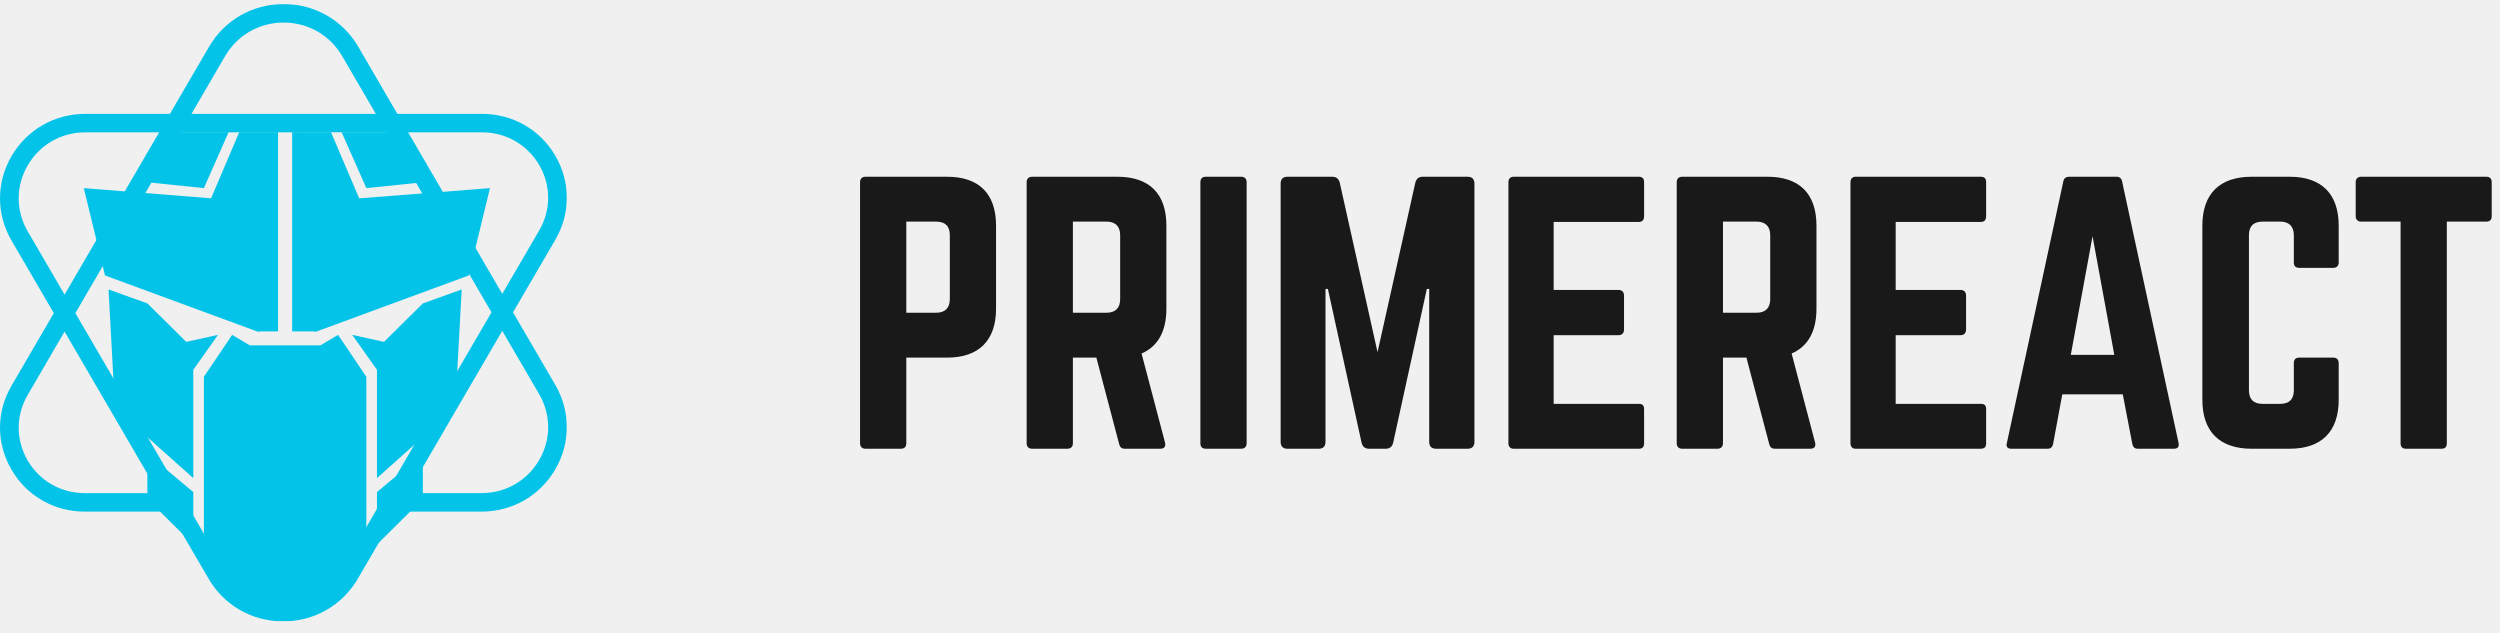
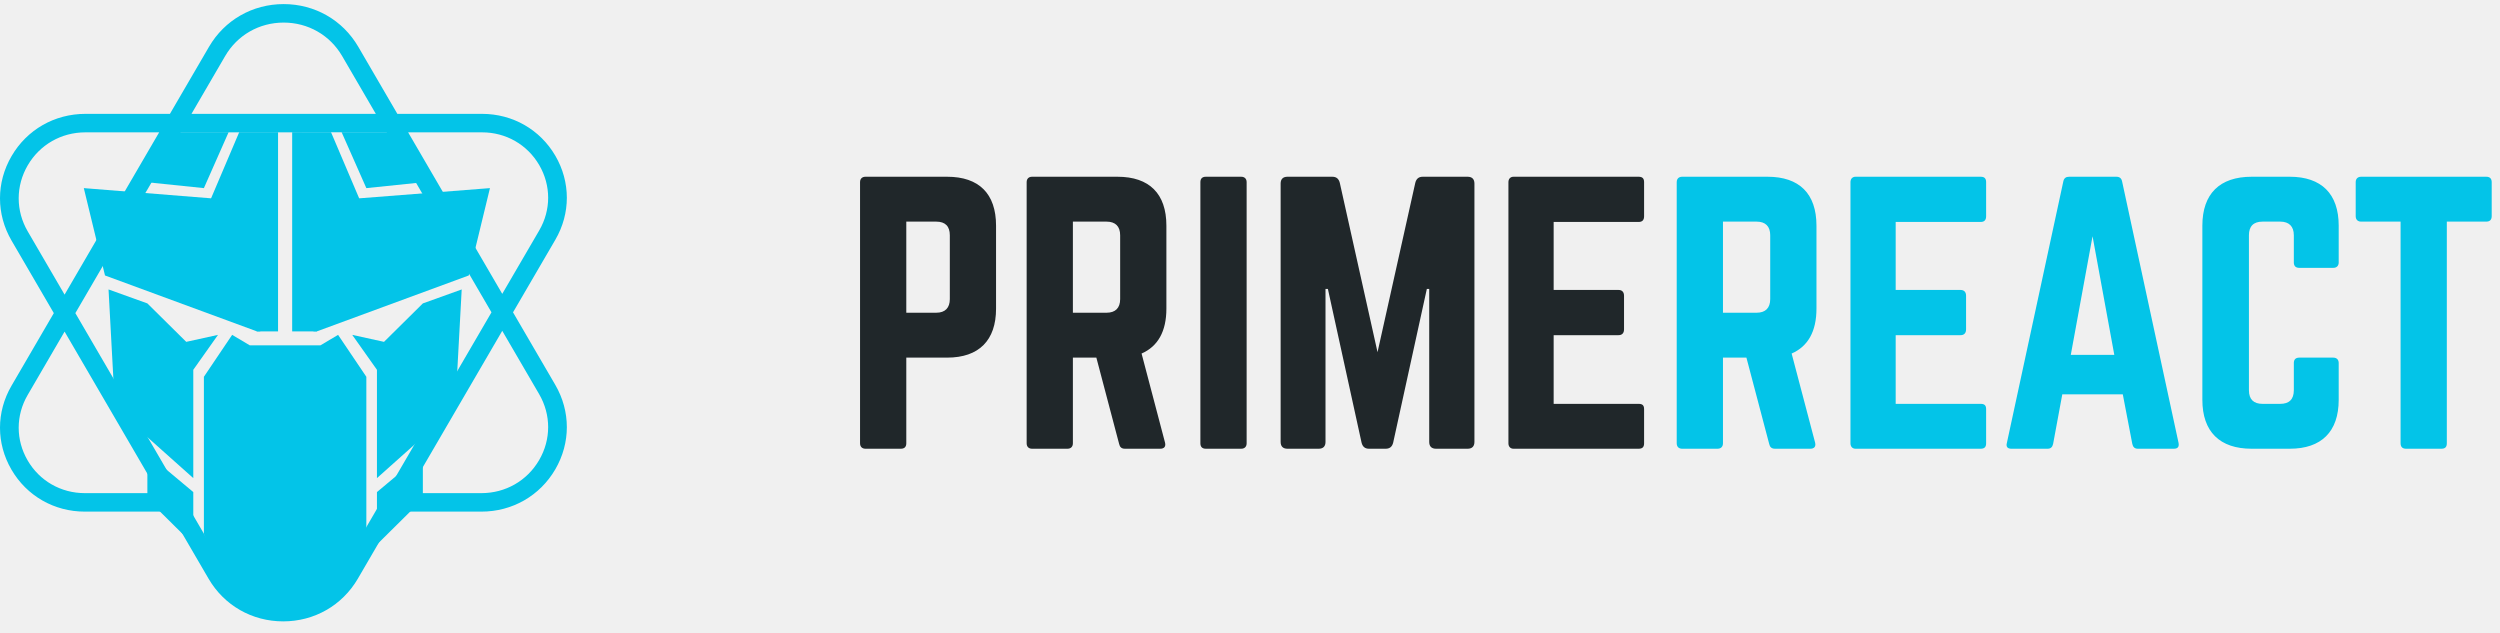
<svg xmlns="http://www.w3.org/2000/svg" width="162" height="41" viewBox="0 0 162 41" fill="none">
-   <mask id="mask0_2_321" style="mask-type:alpha" maskUnits="userSpaceOnUse" x="0" y="0" width="37" height="41">
-     <path fill-rule="evenodd" clip-rule="evenodd" d="M0 0.265H36.731V40.265H0V0.265Z" fill="white" />
-   </mask>
-   <g mask="url(#mask0_2_321)">
-     <path fill-rule="evenodd" clip-rule="evenodd" d="M35.988 15.532L33.244 20.24L35.982 24.939C36.981 26.654 36.981 28.701 35.982 30.415C34.983 32.129 33.194 33.153 31.196 33.153H25.72L23.188 37.499C22.178 39.231 20.37 40.265 18.351 40.265C16.332 40.265 14.524 39.231 13.515 37.499L10.982 33.153H5.495C3.512 33.153 1.736 32.137 0.744 30.435C-0.248 28.733 -0.248 26.701 0.744 24.999L3.487 20.29L0.749 15.591C-0.25 13.877 -0.25 11.83 0.749 10.116C1.748 8.401 3.537 7.378 5.535 7.378H11.011L13.544 3.032C14.553 1.3 16.362 0.265 18.38 0.265C20.399 0.265 22.207 1.3 23.217 3.032L25.749 7.378H31.236C33.22 7.378 34.996 8.394 35.988 10.096C36.979 11.798 36.979 13.83 35.988 15.532ZM18.38 1.463C16.799 1.463 15.382 2.274 14.591 3.631L12.408 7.378H24.353L22.17 3.631C21.379 2.274 19.962 1.463 18.38 1.463ZM25.605 30.954L25.546 31.055L25.538 31.069L25.397 31.311L24.649 32.595L24.52 32.816L22.965 35.485L22.496 36.29L22.166 36.857L22.153 36.86L22.146 36.872C21.355 38.23 19.912 38.621 18.33 38.621C16.751 38.621 15.362 38.232 14.571 36.878L14.546 36.872L13.743 35.494L13.542 35.149L4.883 20.29L6.454 17.595L6.454 17.596L9.224 12.845L9.222 12.844L9.537 12.305L9.539 12.305L11.713 8.576L25.052 8.571L31.848 20.24L25.605 30.954ZM34.935 29.816C34.155 31.155 32.757 31.955 31.196 31.955H26.418L32.546 21.438L34.935 25.538C35.716 26.878 35.716 28.477 34.935 29.816ZM1.791 29.836C2.564 31.163 3.949 31.955 5.495 31.955H10.284L4.185 21.488L1.791 25.598C1.018 26.924 1.018 28.509 1.791 29.836ZM1.796 14.992C1.016 13.653 1.016 12.054 1.796 10.715C2.577 9.375 3.974 8.576 5.535 8.576H10.313L4.185 19.092L1.796 14.992ZM31.236 8.576C32.783 8.576 34.167 9.368 34.941 10.695C35.714 12.022 35.714 13.606 34.941 14.933L32.546 19.042L26.447 8.576H31.236Z" fill="#03C4E8" />
-   </g>
+   <path fill-rule="evenodd" clip-rule="evenodd" d="M35.988 15.532L33.244 20.24L35.982 24.939C36.981 26.654 36.981 28.701 35.982 30.415C34.983 32.129 33.194 33.153 31.196 33.153H25.72L23.188 37.499C22.178 39.231 20.37 40.265 18.351 40.265C16.332 40.265 14.524 39.231 13.515 37.499L10.982 33.153H5.495C3.512 33.153 1.736 32.137 0.744 30.435C-0.248 28.733 -0.248 26.701 0.744 24.999L3.487 20.29L0.749 15.591C-0.25 13.877 -0.25 11.83 0.749 10.116C1.748 8.401 3.537 7.378 5.535 7.378H11.011L13.544 3.032C14.553 1.3 16.362 0.265 18.38 0.265C20.399 0.265 22.207 1.3 23.217 3.032L25.749 7.378H31.236C33.22 7.378 34.996 8.394 35.988 10.096C36.979 11.798 36.979 13.83 35.988 15.532ZM18.38 1.463C16.799 1.463 15.382 2.274 14.591 3.631L12.408 7.378H24.353L22.17 3.631C21.379 2.274 19.962 1.463 18.38 1.463ZM25.605 30.954L25.546 31.055L25.538 31.069L25.397 31.311L24.649 32.595L24.52 32.816L22.965 35.485L22.496 36.29L22.166 36.857L22.153 36.86L22.146 36.872C21.355 38.23 19.912 38.621 18.33 38.621C16.751 38.621 15.362 38.232 14.571 36.878L14.546 36.872L13.743 35.494L13.542 35.149L4.883 20.29L6.454 17.595L6.454 17.596L9.224 12.845L9.222 12.844L9.537 12.305L9.539 12.305L11.713 8.576L25.052 8.571L31.848 20.24L25.605 30.954ZM34.935 29.816C34.155 31.155 32.757 31.955 31.196 31.955H26.418L32.546 21.438L34.935 25.538C35.716 26.878 35.716 28.477 34.935 29.816ZM1.791 29.836C2.564 31.163 3.949 31.955 5.495 31.955H10.284L4.185 21.488L1.791 25.598C1.018 26.924 1.018 28.509 1.791 29.836ZM1.796 14.992C1.016 13.653 1.016 12.054 1.796 10.715C2.577 9.375 3.974 8.576 5.535 8.576H10.313L4.185 19.092L1.796 14.992ZM31.236 8.576C32.783 8.576 34.167 9.368 34.941 10.695C35.714 12.022 35.714 13.606 34.941 14.933L32.546 19.042L26.447 8.576H31.236Z" fill="#03C4E8" />
  <path d="M24.883 22.152L22.824 21.699L24.426 23.963V30.982L29.5 26.454L29.918 18.756L27.401 19.661L24.883 22.152Z" fill="#03C4E8" />
  <path d="M12.068 22.152L14.127 21.699L12.525 23.963V30.982L7.45 26.454L7.033 18.756L9.55 19.661L12.068 22.152Z" fill="#03C4E8" />
  <path fill-rule="evenodd" clip-rule="evenodd" d="M13.212 24.416L15.043 21.699L16.187 22.378H20.764L21.908 21.699L23.739 24.416V34.605L21.599 38.645H14.934L13.212 34.605V24.416Z" fill="#03C4E8" />
  <path d="M24.426 35.284L27.401 32.34V29.397L24.426 31.887V35.284Z" fill="#03C4E8" />
  <path d="M12.525 35.284L9.55 32.34V29.397L12.525 31.887V35.284Z" fill="#03C4E8" />
  <path fill-rule="evenodd" clip-rule="evenodd" d="M18.018 8.567H15.5L13.67 12.869L16.645 21.473H20.535L23.281 12.869L21.451 8.567H18.933V21.473H18.018V8.567Z" fill="#03C4E8" />
  <path d="M16.645 21.472L6.804 17.85L5.431 12.19L13.898 12.869L16.873 21.472H16.645Z" fill="#03C4E8" />
  <path d="M20.535 21.472L30.376 17.85L31.749 12.19L23.053 12.869L20.306 21.472H20.535Z" fill="#03C4E8" />
  <path d="M23.739 12.19L28.127 11.737L25.341 8.567H22.137L23.739 12.19Z" fill="#03C4E8" />
  <path d="M13.212 12.19L8.824 11.737L11.61 8.567H14.814L13.212 12.19Z" fill="#03C4E8" />
-   <path fill-rule="evenodd" clip-rule="evenodd" d="M55.731 28.726V11.805C55.731 11.585 55.864 11.453 56.084 11.453H61.372C63.443 11.453 64.544 12.554 64.544 14.625V20.001C64.544 22.05 63.443 23.174 61.372 23.174H58.728V28.726C58.728 28.946 58.618 29.078 58.375 29.078H56.084C55.864 29.078 55.731 28.946 55.731 28.726ZM58.728 20.265H60.667C61.261 20.265 61.548 19.935 61.548 19.384V15.242C61.548 14.669 61.261 14.361 60.667 14.361H58.728V20.265ZM75.582 20.001V14.625C75.582 12.554 74.481 11.453 72.41 11.453H66.88C66.659 11.453 66.527 11.585 66.527 11.805V28.726C66.527 28.946 66.659 29.078 66.88 29.078H69.171C69.391 29.078 69.523 28.946 69.523 28.726V23.174H71.044L72.52 28.77C72.564 28.968 72.674 29.078 72.894 29.078H75.186C75.428 29.078 75.56 28.946 75.494 28.681L73.974 22.909C75.031 22.447 75.582 21.477 75.582 20.001ZM69.523 20.265H71.705C72.278 20.265 72.586 19.957 72.586 19.384V15.242C72.586 14.669 72.278 14.361 71.705 14.361H69.523V20.265ZM80.429 11.453H78.138C77.896 11.453 77.785 11.585 77.785 11.805V28.726C77.785 28.946 77.896 29.078 78.138 29.078H80.429C80.65 29.078 80.782 28.946 80.782 28.726V11.805C80.782 11.585 80.65 11.453 80.429 11.453ZM92.194 11.453H95.103C95.389 11.453 95.543 11.607 95.543 11.893V28.637C95.543 28.924 95.389 29.078 95.103 29.078H93.054C92.767 29.078 92.613 28.924 92.613 28.637V18.723H92.459L90.278 28.681C90.212 28.946 90.057 29.078 89.793 29.078H88.713C88.449 29.078 88.295 28.946 88.229 28.681L86.047 18.723H85.893V28.637C85.893 28.924 85.739 29.078 85.453 29.078H83.426C83.139 29.078 82.985 28.924 82.985 28.637V11.893C82.985 11.607 83.139 11.453 83.426 11.453H86.334C86.598 11.453 86.752 11.585 86.819 11.849L89.264 22.821L91.71 11.849C91.776 11.585 91.93 11.453 92.194 11.453ZM106.537 14.008V11.805C106.537 11.585 106.449 11.453 106.185 11.453H98.077C97.879 11.453 97.746 11.585 97.746 11.805V28.726C97.746 28.946 97.879 29.078 98.077 29.078H106.185C106.449 29.078 106.537 28.946 106.537 28.726V26.522C106.537 26.28 106.449 26.17 106.185 26.17H100.677V21.719H104.885C105.105 21.719 105.237 21.587 105.237 21.345V19.164C105.237 18.921 105.105 18.789 104.885 18.789H100.677V14.383H106.185C106.449 14.383 106.537 14.229 106.537 14.008Z" fill="#191919" />
-   <path fill-rule="evenodd" clip-rule="evenodd" d="M117.707 14.625V20.001C117.707 21.477 117.156 22.447 116.098 22.909L117.619 28.681C117.685 28.946 117.552 29.078 117.31 29.078H115.019C114.798 29.078 114.688 28.968 114.644 28.77L113.168 23.174H111.648V28.726C111.648 28.946 111.516 29.078 111.295 29.078H109.004C108.784 29.078 108.651 28.946 108.651 28.726V11.805C108.651 11.585 108.784 11.453 109.004 11.453H114.534C116.605 11.453 117.707 12.554 117.707 14.625ZM111.648 20.265H113.829C114.402 20.265 114.71 19.957 114.71 19.384V15.242C114.71 14.669 114.402 14.361 113.829 14.361H111.648V20.265ZM128.701 14.008V11.805C128.701 11.585 128.612 11.453 128.348 11.453H120.24C120.042 11.453 119.91 11.585 119.91 11.805V28.726C119.91 28.946 120.042 29.078 120.24 29.078H128.348C128.612 29.078 128.701 28.946 128.701 28.726V26.522C128.701 26.28 128.612 26.17 128.348 26.17H122.84V21.719H127.048C127.269 21.719 127.401 21.587 127.401 21.345V19.164C127.401 18.921 127.269 18.789 127.048 18.789H122.84V14.383H128.348C128.612 14.383 128.701 14.229 128.701 14.008ZM140.862 29.078H138.527C138.329 29.078 138.218 28.968 138.174 28.77L137.557 25.553H133.636L133.041 28.77C132.997 28.968 132.887 29.078 132.688 29.078H130.331C130.089 29.078 129.978 28.946 130.045 28.704L133.702 11.761C133.746 11.541 133.878 11.453 134.076 11.453H137.139C137.337 11.453 137.469 11.541 137.513 11.761L141.171 28.704C141.215 28.946 141.127 29.078 140.862 29.078ZM135.597 15.308L137.007 22.997H134.187L135.597 15.308ZM151.548 14.625V17.005C151.548 17.225 151.416 17.357 151.195 17.357H148.992C148.75 17.357 148.64 17.225 148.64 17.005V15.242C148.64 14.669 148.331 14.361 147.758 14.361H146.613C146.018 14.361 145.731 14.669 145.731 15.242V25.289C145.731 25.884 146.04 26.17 146.613 26.17H147.758C148.331 26.17 148.64 25.884 148.64 25.289V23.526C148.64 23.306 148.75 23.174 148.992 23.174H151.195C151.416 23.174 151.548 23.306 151.548 23.526V25.905C151.548 27.977 150.424 29.078 148.375 29.078H145.908C143.837 29.078 142.713 27.977 142.713 25.905V14.625C142.713 12.554 143.837 11.453 145.908 11.453H148.375C150.424 11.453 151.548 12.554 151.548 14.625ZM161.11 11.453H153.002C152.782 11.453 152.649 11.585 152.649 11.805V14.008C152.649 14.229 152.782 14.361 153.002 14.361H155.558V28.726C155.558 28.968 155.69 29.078 155.91 29.078H158.201C158.444 29.078 158.554 28.968 158.554 28.726V14.361H161.11C161.352 14.361 161.462 14.229 161.462 14.008V11.805C161.462 11.585 161.352 11.453 161.11 11.453Z" fill="#191919" />
+   <path fill-rule="evenodd" clip-rule="evenodd" d="M55.731 28.726V11.805C55.731 11.585 55.864 11.453 56.084 11.453H61.372C63.443 11.453 64.544 12.554 64.544 14.625V20.001C64.544 22.05 63.443 23.174 61.372 23.174H58.728V28.726C58.728 28.946 58.618 29.078 58.375 29.078H56.084C55.864 29.078 55.731 28.946 55.731 28.726ZM58.728 20.265H60.667C61.261 20.265 61.548 19.935 61.548 19.384V15.242C61.548 14.669 61.261 14.361 60.667 14.361H58.728V20.265ZM75.582 20.001V14.625C75.582 12.554 74.481 11.453 72.41 11.453H66.88C66.659 11.453 66.527 11.585 66.527 11.805V28.726C66.527 28.946 66.659 29.078 66.88 29.078H69.171C69.391 29.078 69.523 28.946 69.523 28.726V23.174H71.044L72.52 28.77C72.564 28.968 72.674 29.078 72.894 29.078H75.186C75.428 29.078 75.56 28.946 75.494 28.681L73.974 22.909C75.031 22.447 75.582 21.477 75.582 20.001ZM69.523 20.265H71.705C72.278 20.265 72.586 19.957 72.586 19.384V15.242C72.586 14.669 72.278 14.361 71.705 14.361H69.523V20.265ZM80.429 11.453H78.138C77.896 11.453 77.785 11.585 77.785 11.805V28.726C77.785 28.946 77.896 29.078 78.138 29.078H80.429C80.65 29.078 80.782 28.946 80.782 28.726V11.805C80.782 11.585 80.65 11.453 80.429 11.453ZM92.194 11.453H95.103C95.389 11.453 95.543 11.607 95.543 11.893V28.637C95.543 28.924 95.389 29.078 95.103 29.078H93.054C92.767 29.078 92.613 28.924 92.613 28.637V18.723H92.459L90.278 28.681C90.212 28.946 90.057 29.078 89.793 29.078H88.713C88.449 29.078 88.295 28.946 88.229 28.681L86.047 18.723H85.893V28.637C85.893 28.924 85.739 29.078 85.453 29.078H83.426C83.139 29.078 82.985 28.924 82.985 28.637V11.893C82.985 11.607 83.139 11.453 83.426 11.453H86.334C86.598 11.453 86.752 11.585 86.819 11.849L89.264 22.821L91.71 11.849C91.776 11.585 91.93 11.453 92.194 11.453ZM106.537 14.008V11.805C106.537 11.585 106.449 11.453 106.185 11.453H98.077C97.879 11.453 97.746 11.585 97.746 11.805V28.726C97.746 28.946 97.879 29.078 98.077 29.078H106.185C106.449 29.078 106.537 28.946 106.537 28.726V26.522C106.537 26.28 106.449 26.17 106.185 26.17H100.677V21.719H104.885C105.105 21.719 105.237 21.587 105.237 21.345V19.164C105.237 18.921 105.105 18.789 104.885 18.789H100.677V14.383H106.185C106.449 14.383 106.537 14.229 106.537 14.008Z" fill="#20272A" />
+   <path fill-rule="evenodd" clip-rule="evenodd" d="M117.707 14.625V20.001C117.707 21.477 117.156 22.447 116.098 22.909L117.619 28.681C117.685 28.946 117.552 29.078 117.31 29.078H115.019C114.798 29.078 114.688 28.968 114.644 28.77L113.168 23.174H111.648V28.726C111.648 28.946 111.516 29.078 111.295 29.078H109.004C108.784 29.078 108.651 28.946 108.651 28.726V11.805C108.651 11.585 108.784 11.453 109.004 11.453H114.534C116.605 11.453 117.707 12.554 117.707 14.625ZM111.648 20.265H113.829C114.402 20.265 114.71 19.957 114.71 19.384V15.242C114.71 14.669 114.402 14.361 113.829 14.361H111.648V20.265ZM128.701 14.008V11.805C128.701 11.585 128.612 11.453 128.348 11.453H120.24C120.042 11.453 119.91 11.585 119.91 11.805V28.726C119.91 28.946 120.042 29.078 120.24 29.078H128.348C128.612 29.078 128.701 28.946 128.701 28.726V26.522C128.701 26.28 128.612 26.17 128.348 26.17H122.84V21.719H127.048C127.269 21.719 127.401 21.587 127.401 21.345V19.164C127.401 18.921 127.269 18.789 127.048 18.789H122.84V14.383H128.348C128.612 14.383 128.701 14.229 128.701 14.008ZM140.862 29.078H138.527C138.329 29.078 138.218 28.968 138.174 28.77L137.557 25.553H133.636L133.041 28.77C132.997 28.968 132.887 29.078 132.688 29.078H130.331C130.089 29.078 129.978 28.946 130.045 28.704L133.702 11.761C133.746 11.541 133.878 11.453 134.076 11.453H137.139C137.337 11.453 137.469 11.541 137.513 11.761L141.171 28.704C141.215 28.946 141.127 29.078 140.862 29.078ZM135.597 15.308L137.007 22.997H134.187L135.597 15.308ZM151.548 14.625V17.005C151.548 17.225 151.416 17.357 151.195 17.357H148.992C148.75 17.357 148.64 17.225 148.64 17.005V15.242C148.64 14.669 148.331 14.361 147.758 14.361H146.613C146.018 14.361 145.731 14.669 145.731 15.242V25.289C145.731 25.884 146.04 26.17 146.613 26.17H147.758C148.331 26.17 148.64 25.884 148.64 25.289V23.526C148.64 23.306 148.75 23.174 148.992 23.174H151.195C151.416 23.174 151.548 23.306 151.548 23.526V25.905C151.548 27.977 150.424 29.078 148.375 29.078H145.908C143.837 29.078 142.713 27.977 142.713 25.905V14.625C142.713 12.554 143.837 11.453 145.908 11.453H148.375C150.424 11.453 151.548 12.554 151.548 14.625ZM161.11 11.453H153.002C152.782 11.453 152.649 11.585 152.649 11.805V14.008C152.649 14.229 152.782 14.361 153.002 14.361H155.558V28.726C155.558 28.968 155.69 29.078 155.91 29.078H158.201C158.444 29.078 158.554 28.968 158.554 28.726V14.361H161.11C161.352 14.361 161.462 14.229 161.462 14.008V11.805C161.462 11.585 161.352 11.453 161.11 11.453Z" fill="#03C4E8" />
</svg>
